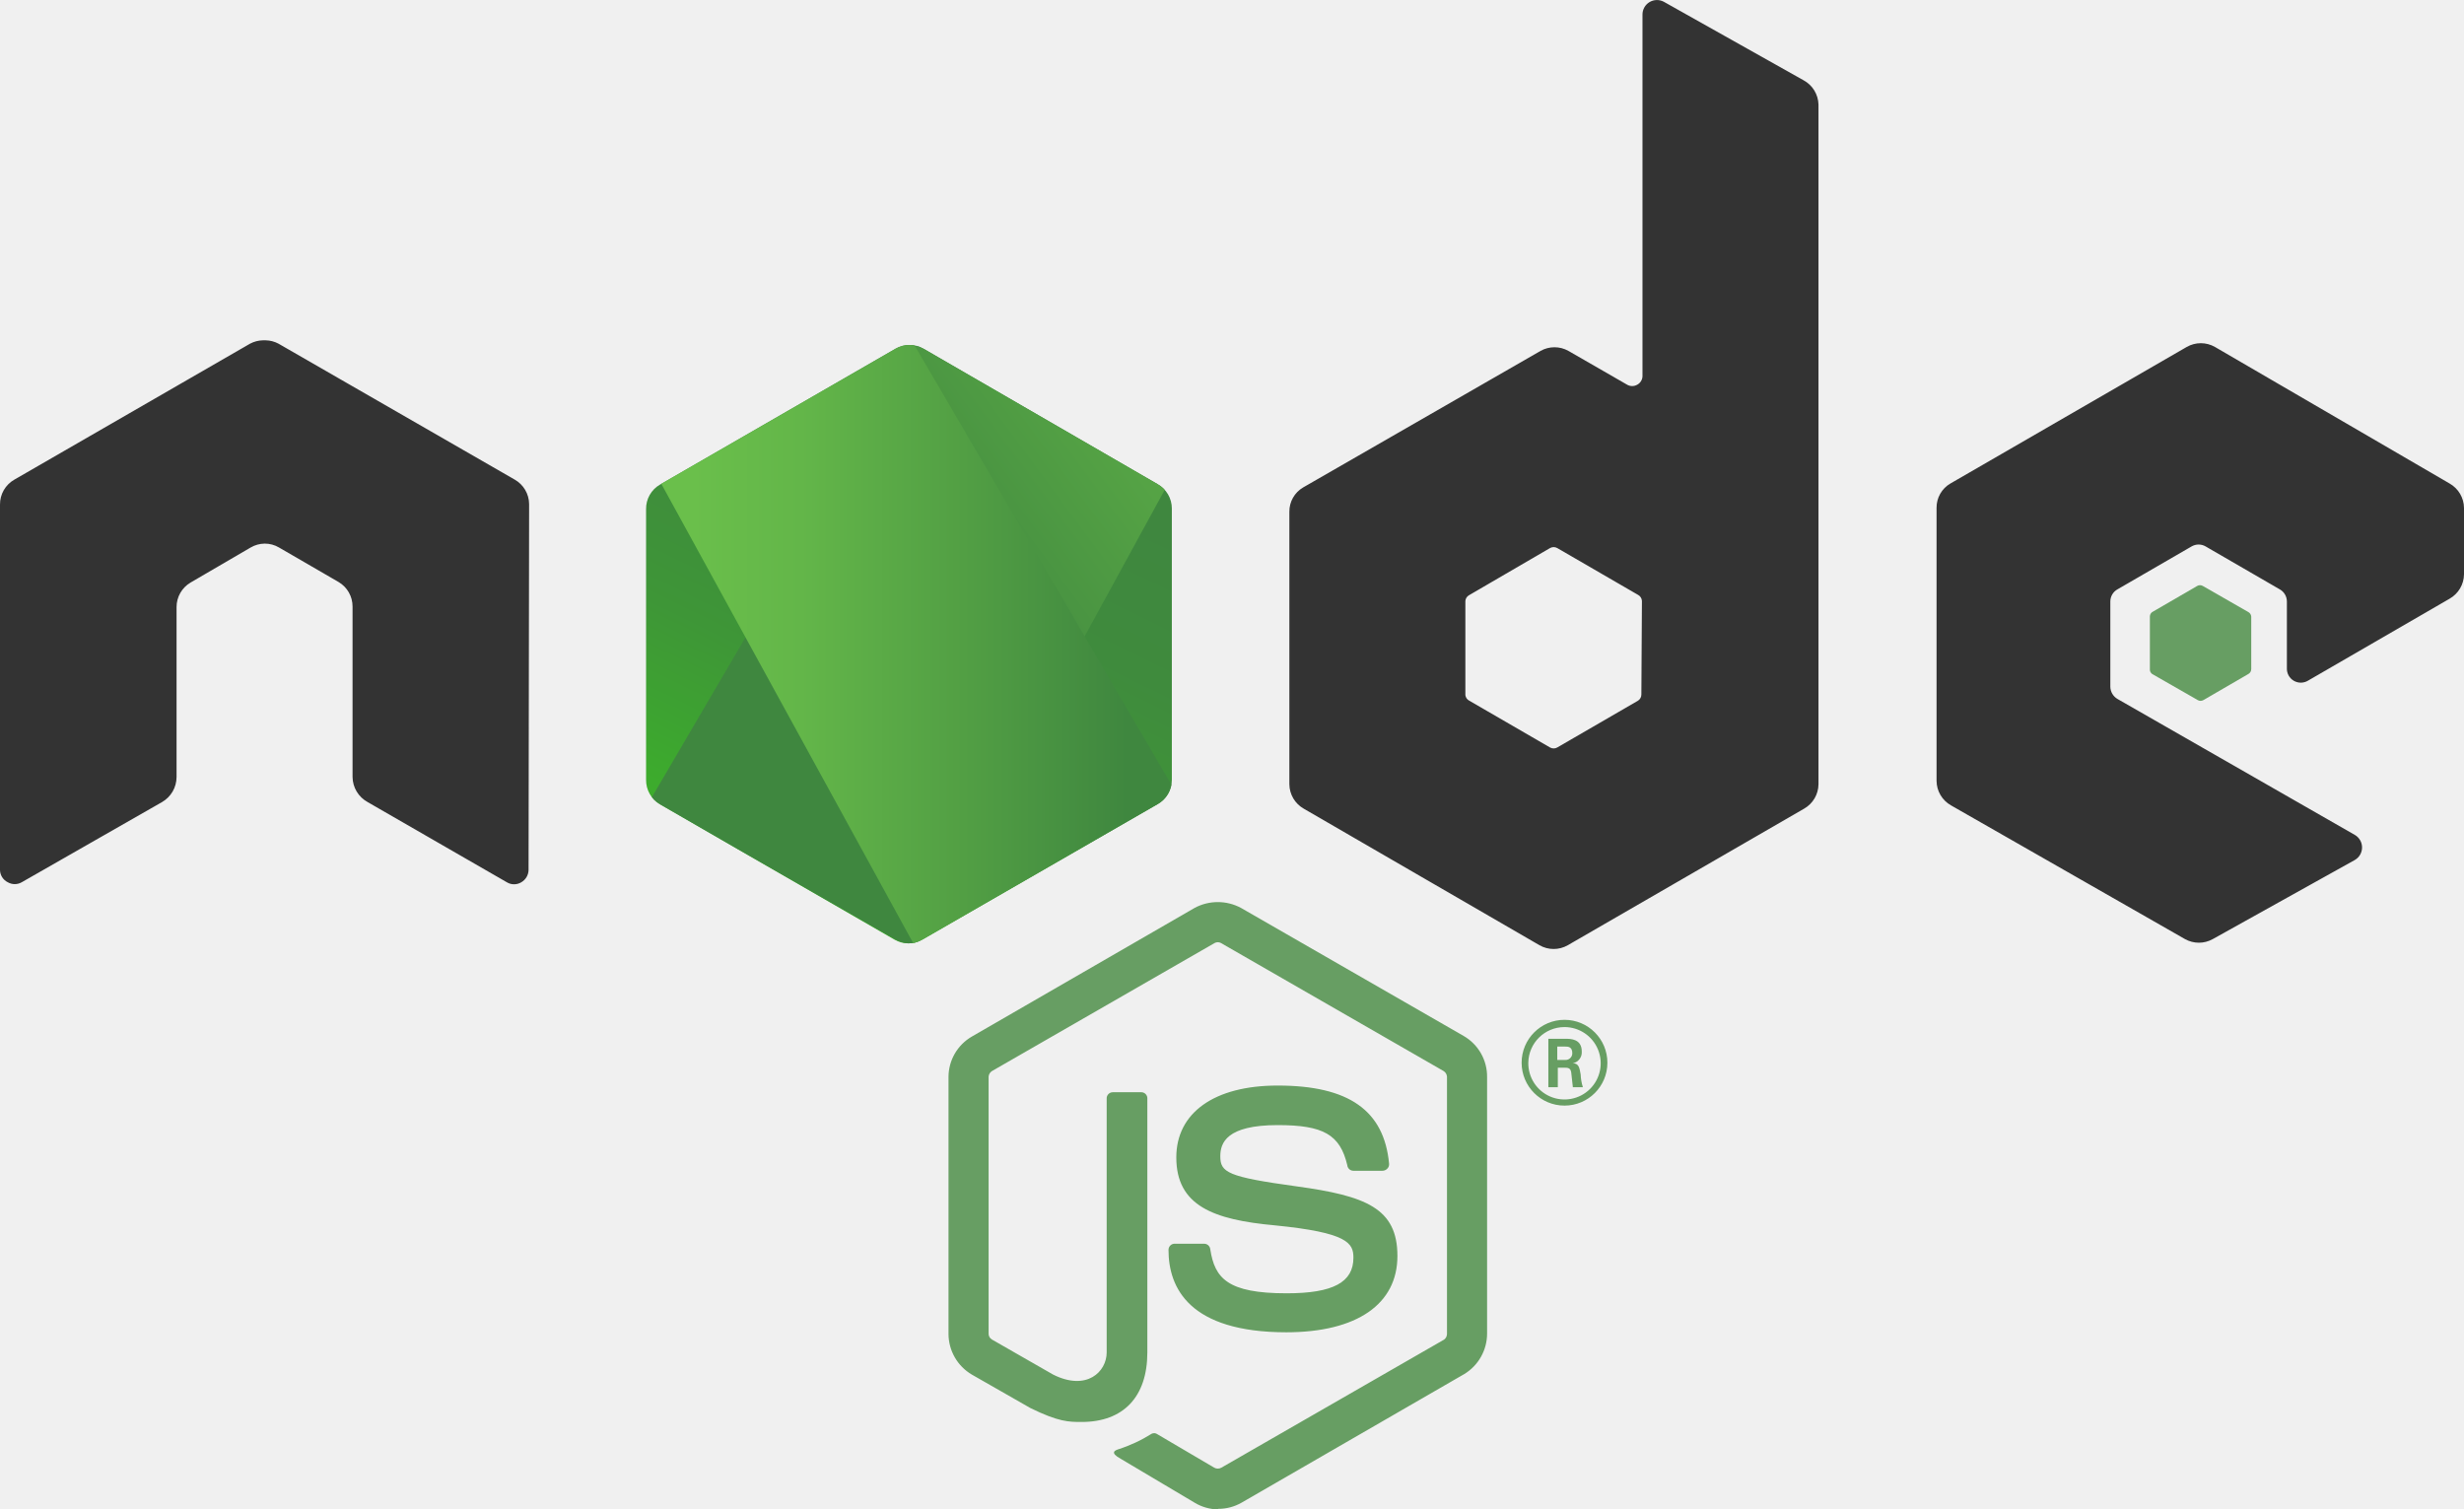
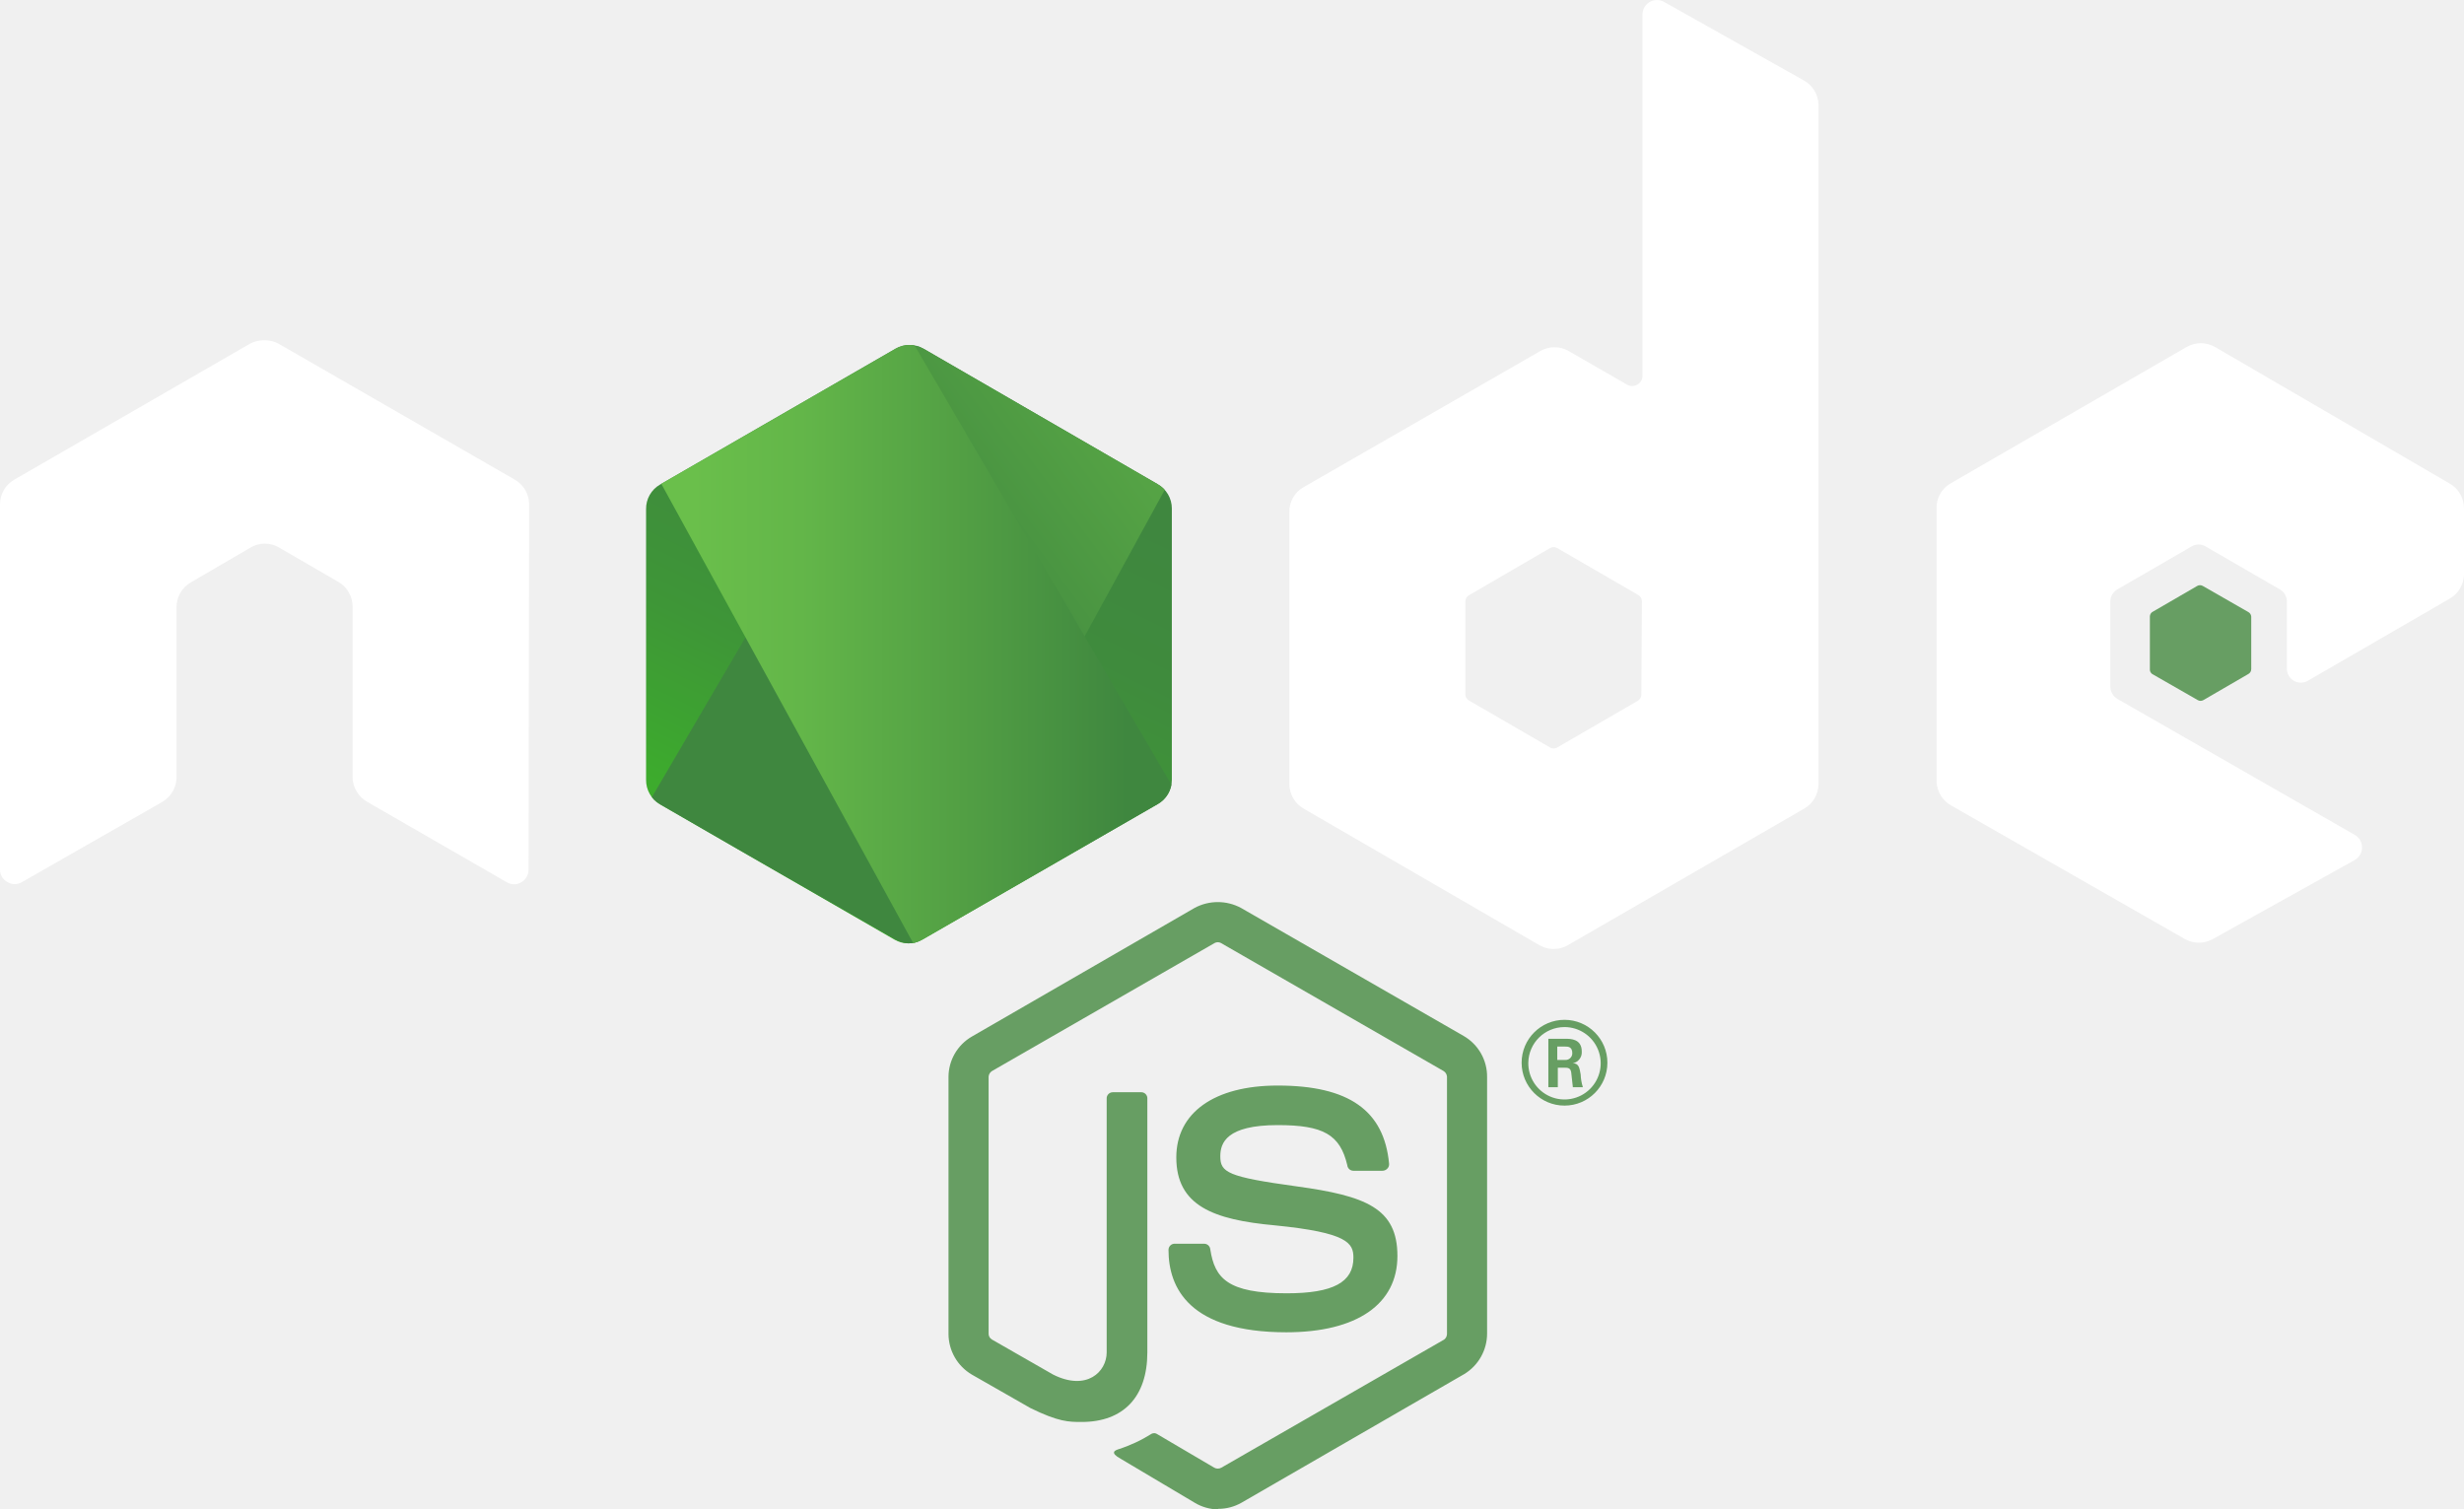
<svg xmlns="http://www.w3.org/2000/svg" xmlns:xlink="http://www.w3.org/1999/xlink" viewBox="0 0 442.4 270.9">
  <defs>
-     <linearGradient id="b" x1="180.7" x2="142.6" y1="80.7" y2="158.4" gradientUnits="userSpaceOnUse">
+     <linearGradient id="b" x1="180.7" x2="142.6" y1="80.7" y2="158.4" fill="#ffffff" gradientUnits="userSpaceOnUse">
      <stop offset="0" stop-color="#3f873f" />
      <stop offset=".3" stop-color="#3f8b3d" />
      <stop offset=".6" stop-color="#3e9637" />
      <stop offset=".9" stop-color="#3da92e" />
      <stop offset="1" stop-color="#3dae2b" />
    </linearGradient>
    <linearGradient id="d" x1="157.2" x2="264" y1="121.3" y2="42.4" gradientUnits="userSpaceOnUse">
      <stop offset=".1" stop-color="#3f873f" />
      <stop offset=".4" stop-color="#529f44" />
      <stop offset=".7" stop-color="#63b649" />
      <stop offset=".9" stop-color="#6abf4b" />
    </linearGradient>
    <linearGradient id="a" x1="114.6" x2="212" y1="53.8" y2="53.8" gradientUnits="userSpaceOnUse">
      <stop offset=".1" stop-color="#6abf4b" />
      <stop offset=".3" stop-color="#63b649" />
      <stop offset=".6" stop-color="#529f44" />
      <stop offset=".9" stop-color="#3f873f" />
    </linearGradient>
    <linearGradient xlink:href="#a" id="e" x1="114.9" x2="212.3" y1="115.7" y2="115.7" />
    <linearGradient xlink:href="#a" id="f" x1="114.6" x2="212" y1="143.4" y2="143.4" />
    <linearGradient xlink:href="#a" id="g" x1="114.9" x2="212.3" y1="156" y2="156" />
    <linearGradient xlink:href="#b" id="h" x1="226.5" x2="166.4" y1="78.4" y2="201" />
    <clipPath id="c" transform="translate(-.3)">
      <path fill="url(#b)" d="M166.1 62.6a5 5 0 0 0-5 0L118.8 87a5 5 0 0 0-2.5 4.4V140a5 5 0 0 0 2.5 4.4l42.1 24.3a5 5 0 0 0 5 0l42.2-24.3a5 5 0 0 0 2.6-4.4V91.3a5 5 0 0 0-2.6-4.4z" clip-rule="evenodd" />
    </clipPath>
  </defs>
  <path fill="#679e63" d="M218.7 271a8.4 8.4 0 0 1-4.2-1.2l-13.3-7.9c-2-1.1-1-1.5-.4-1.7a26.3 26.3 0 0 0 6-2.8 1 1 0 0 1 1 .1l10.2 6a1.3 1.3 0 0 0 1.3 0l40-23a1.3 1.3 0 0 0 .5-1v-46.2a1.3 1.3 0 0 0-.6-1l-40-23a1.2 1.2 0 0 0-1.1 0l-40 23a1.3 1.3 0 0 0-.6 1v46.1a1.2 1.2 0 0 0 .6 1.1l11 6.3c6 3 9.6-.5 9.6-4v-45.5a1.1 1.1 0 0 1 1.1-1.2h5a1.1 1.1 0 0 1 1.2 1.2v45.5c0 8-4.3 12.5-11.8 12.5-2.3 0-4.1 0-9.2-2.5l-10.5-6a8.5 8.5 0 0 1-4.2-7.3v-46.1a8.4 8.4 0 0 1 4.2-7.3l40-23.1a8.8 8.8 0 0 1 8.3 0l40 23a8.4 8.4 0 0 1 4.2 7.4v46a8.5 8.5 0 0 1-4.1 7.3l-40 23.1a8.4 8.4 0 0 1-4.2 1.1z" />
  <path fill="#679e63" d="M231 239.2c-17.5 0-21.2-8-21.2-14.8a1.1 1.1 0 0 1 1.2-1.1h5.2a1.1 1.1 0 0 1 1.1 1c.8 5.2 3.1 7.9 13.7 7.9 8.4 0 12-2 12-6.4 0-2.6-1-4.5-14.1-5.8-11-1-17.7-3.5-17.7-12.2 0-8 6.8-12.9 18.2-12.9 12.8 0 19.1 4.5 20 14a1.1 1.1 0 0 1-.4 1 1.2 1.2 0 0 1-.8.3H243a1.1 1.1 0 0 1-1.1-1c-1.3-5.5-4.3-7.2-12.5-7.2-9.2 0-10.3 3.2-10.3 5.6 0 2.9 1.3 3.7 13.7 5.4s18.1 3.9 18.1 12.5-7.2 13.7-20 13.7zm57.6-48.4a7.7 7.7 0 1 1-7.7-7.7 7.7 7.7 0 0 1 7.7 7.7zm-14.2 0a6.5 6.5 0 1 0 6.5-6.4 6.5 6.5 0 0 0-6.5 6.4zm3.6-4.3h3c1 0 3 0 3 2.3a2 2 0 0 1-1.6 2.1c1.1 0 1.2.9 1.4 2a8.5 8.5 0 0 0 .4 2.3h-1.8l-.3-2.7c-.1-.5-.3-.8-1-.8h-1.4v3.5H278zm1.6 3.8h1.4a1.2 1.2 0 0 0 1.3-1.2c0-1.2-.8-1.2-1.3-1.2h-1.4z" />
-   <path fill="#333" fill-rule="evenodd" d="M95 90.5a5.1 5.1 0 0 0-2.6-4.4L50 61.7a5.1 5.1 0 0 0-2.3-.6h-.5a5.2 5.2 0 0 0-2.3.6L2.6 86.1A5.1 5.1 0 0 0 0 90.6v65.6a2.5 2.5 0 0 0 1.4 2.2 2.5 2.5 0 0 0 2.5 0L29.1 144a5.2 5.2 0 0 0 2.6-4.5V109a5.1 5.1 0 0 1 2.5-4.4L45 98.3a5.1 5.1 0 0 1 2.5-.7 5 5 0 0 1 2.6.7l10.7 6.2a5.1 5.1 0 0 1 2.5 4.4v30.6A5.2 5.2 0 0 0 66 144l25 14.4a2.5 2.5 0 0 0 2.6 0 2.6 2.6 0 0 0 1.3-2.2zM298.7.3a2.6 2.6 0 0 0-3.8 2.3v65a1.8 1.8 0 0 1-1 1.5 1.8 1.8 0 0 1-1.7 0L281.6 63a5.1 5.1 0 0 0-5 0L234 87.5a5 5 0 0 0-2.5 4.4v48.9a5.1 5.1 0 0 0 2.6 4.4l42.3 24.5a5.1 5.1 0 0 0 5.1 0l42.4-24.5a5.1 5.1 0 0 0 2.6-4.4v-122a5.1 5.1 0 0 0-2.7-4.4zm-4 124.4a1.3 1.3 0 0 1-.6 1.1l-14.5 8.4a1.3 1.3 0 0 1-1.3 0l-14.5-8.4a1.3 1.3 0 0 1-.7-1v-16.9a1.3 1.3 0 0 1 .6-1l14.6-8.5a1.3 1.3 0 0 1 1.3 0l14.5 8.4a1.3 1.3 0 0 1 .7 1.1zm145.1-17.2a5.1 5.1 0 0 0 2.6-4.4V91.2a5.1 5.1 0 0 0-2.6-4.4l-42.1-24.5a5.1 5.1 0 0 0-5.1 0l-42.4 24.5a5 5 0 0 0-2.5 4.4v49a5.1 5.1 0 0 0 2.6 4.4l42 24a5.1 5.1 0 0 0 5 0l25.5-14.2a2.6 2.6 0 0 0 0-4.5l-42.6-24.4a2.6 2.6 0 0 1-1.3-2.2V108a2.5 2.5 0 0 1 1.3-2.2l13.3-7.7a2.5 2.5 0 0 1 2.5 0l13.3 7.7a2.5 2.5 0 0 1 1.3 2.2v12a2.5 2.5 0 0 0 3.8 2.2z" />
+   <path fill="#ffffff" fill-rule="evenodd" d="M95 90.5a5.1 5.1 0 0 0-2.6-4.4L50 61.7a5.1 5.1 0 0 0-2.3-.6h-.5a5.2 5.2 0 0 0-2.3.6L2.6 86.1A5.1 5.1 0 0 0 0 90.6v65.6a2.5 2.5 0 0 0 1.4 2.2 2.5 2.5 0 0 0 2.5 0L29.1 144a5.2 5.2 0 0 0 2.6-4.5V109a5.1 5.1 0 0 1 2.5-4.4L45 98.3a5.1 5.1 0 0 1 2.5-.7 5 5 0 0 1 2.6.7l10.7 6.2a5.1 5.1 0 0 1 2.5 4.4v30.6A5.2 5.2 0 0 0 66 144l25 14.4a2.5 2.5 0 0 0 2.6 0 2.6 2.6 0 0 0 1.3-2.2zM298.7.3a2.6 2.6 0 0 0-3.8 2.3v65a1.8 1.8 0 0 1-1 1.5 1.8 1.8 0 0 1-1.7 0L281.6 63a5.1 5.1 0 0 0-5 0L234 87.5a5 5 0 0 0-2.5 4.4v48.9a5.1 5.1 0 0 0 2.6 4.4l42.3 24.5a5.1 5.1 0 0 0 5.1 0l42.4-24.5a5.1 5.1 0 0 0 2.6-4.4v-122a5.1 5.1 0 0 0-2.7-4.4zm-4 124.4a1.3 1.3 0 0 1-.6 1.1l-14.5 8.4a1.3 1.3 0 0 1-1.3 0l-14.5-8.4a1.3 1.3 0 0 1-.7-1v-16.9a1.3 1.3 0 0 1 .6-1l14.6-8.5a1.3 1.3 0 0 1 1.3 0l14.5 8.4a1.3 1.3 0 0 1 .7 1.1zm145.1-17.2a5.1 5.1 0 0 0 2.6-4.4V91.2a5.1 5.1 0 0 0-2.6-4.4l-42.1-24.5a5.1 5.1 0 0 0-5.1 0l-42.4 24.5a5 5 0 0 0-2.5 4.4v49a5.1 5.1 0 0 0 2.6 4.4l42 24a5.1 5.1 0 0 0 5 0l25.5-14.2a2.6 2.6 0 0 0 0-4.5l-42.6-24.4a2.6 2.6 0 0 1-1.3-2.2V108a2.5 2.5 0 0 1 1.3-2.2l13.3-7.7a2.5 2.5 0 0 1 2.5 0l13.3 7.7a2.5 2.5 0 0 1 1.3 2.2v12a2.5 2.5 0 0 0 3.8 2.2z" />
  <path fill="#679e63" fill-rule="evenodd" d="M394.5 105.2a1 1 0 0 1 1 0l8.2 4.7a1 1 0 0 1 .5.8v9.4a1 1 0 0 1-.5.9l-8.1 4.7a1 1 0 0 1-1 0l-8.2-4.7a1 1 0 0 1-.4-.9v-9.4a1 1 0 0 1 .4-.8z" />
  <path fill="url(#b)" fill-rule="evenodd" d="M166.1 62.6a5 5 0 0 0-5 0L118.8 87a5 5 0 0 0-2.5 4.4V140a5 5 0 0 0 2.5 4.4l42.1 24.3a5 5 0 0 0 5 0l42.2-24.3a5 5 0 0 0 2.6-4.4V91.3a5 5 0 0 0-2.6-4.4z" transform="translate(-.3)" />
  <g clip-path="url(#c)">
    <path fill="none" d="m160.6 62.6-42.2 24.3a5.3 5.3 0 0 0-2.7 4.4V140a4.9 4.9 0 0 0 1.3 3.2l47.4-81.1a5.2 5.2 0 0 0-3.8.5zm4.1 106.6a5 5 0 0 0 1.2-.5l42.1-24.3a5.2 5.2 0 0 0 2.7-4.4V91.3a5 5 0 0 0-1.5-3.5z" />
    <path fill="url(#d)" d="m208.3 87-42.2-24.4a5 5 0 0 0-1.3-.5l-47.5 81.1a6 6 0 0 0 1.4 1.2l42.4 24.3a5.2 5.2 0 0 0 3.9.5l44.5-81.4a6 6 0 0 0-1.2-.9z" transform="translate(-.3)" />
    <path fill="none" d="M210.7 140V91.3A5.2 5.2 0 0 0 208 87l-42.2-24.3a5 5 0 0 0-1.6-.6l46.3 79.1a4.5 4.5 0 0 0 .2-1.1zm-92.3-53.1a5.3 5.3 0 0 0-2.7 4.4V140a5.3 5.3 0 0 0 2.7 4.4l42.3 24.3a5.1 5.1 0 0 0 3.3.7l-45.3-82.6z" />
    <path fill="url(#a)" d="m159.3 53.6-.6.4h.8l-.2-.4z" />
    <path fill="url(#e)" d="M208.3 144.4a5.3 5.3 0 0 0 2.5-3.2L164.5 62a5.2 5.2 0 0 0-3.6.6L119 86.8l45.3 82.6a5.2 5.2 0 0 0 1.9-.7z" transform="translate(-.3)" />
    <path fill="url(#f)" d="m212 143.6-.3-.5v.7l.3-.2z" />
    <path fill="url(#g)" d="m208.3 144.4-42.1 24.3a5.2 5.2 0 0 1-1.9.7l.8 1.5 46.9-27.1v-.7l-1.2-2a5.3 5.3 0 0 1-2.5 3.3z" transform="translate(-.3)" />
    <path fill="url(#h)" d="m208.3 144.4-42.1 24.3a5.2 5.2 0 0 1-1.9.7l.8 1.5 46.9-27.1v-.7l-1.2-2a5.3 5.3 0 0 1-2.5 3.3z" transform="translate(-.3)" />
  </g>
</svg>
